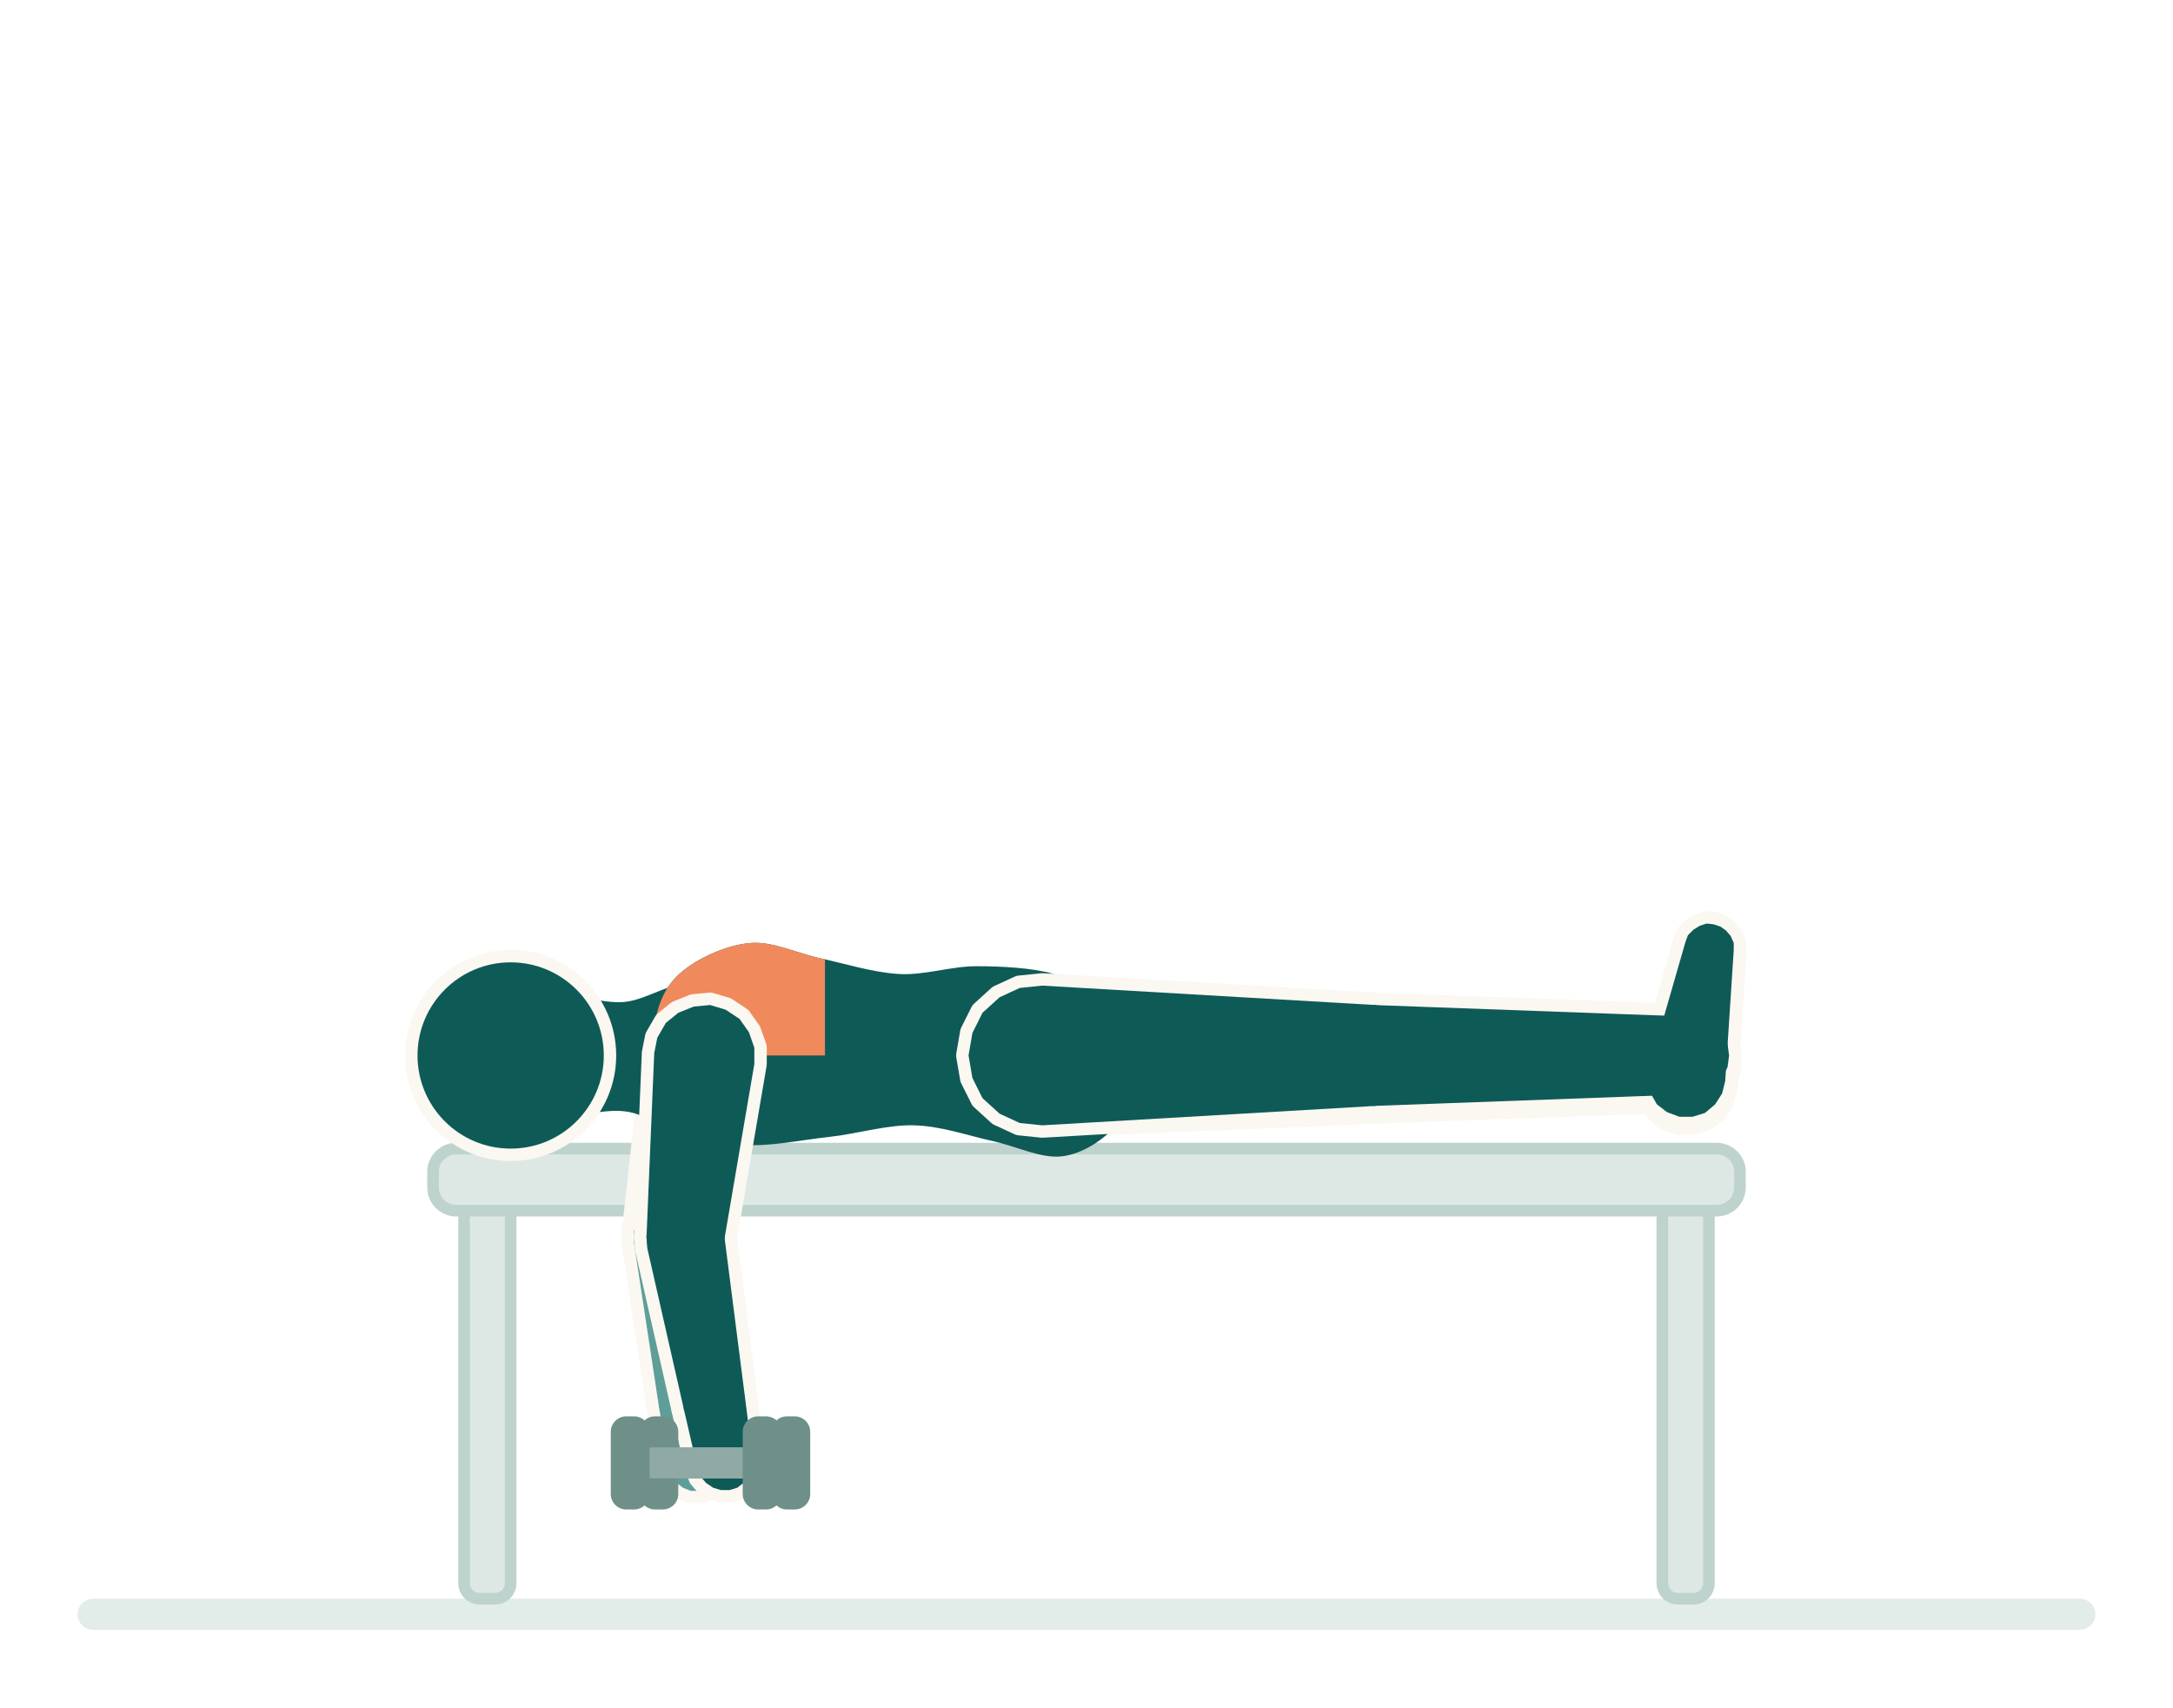
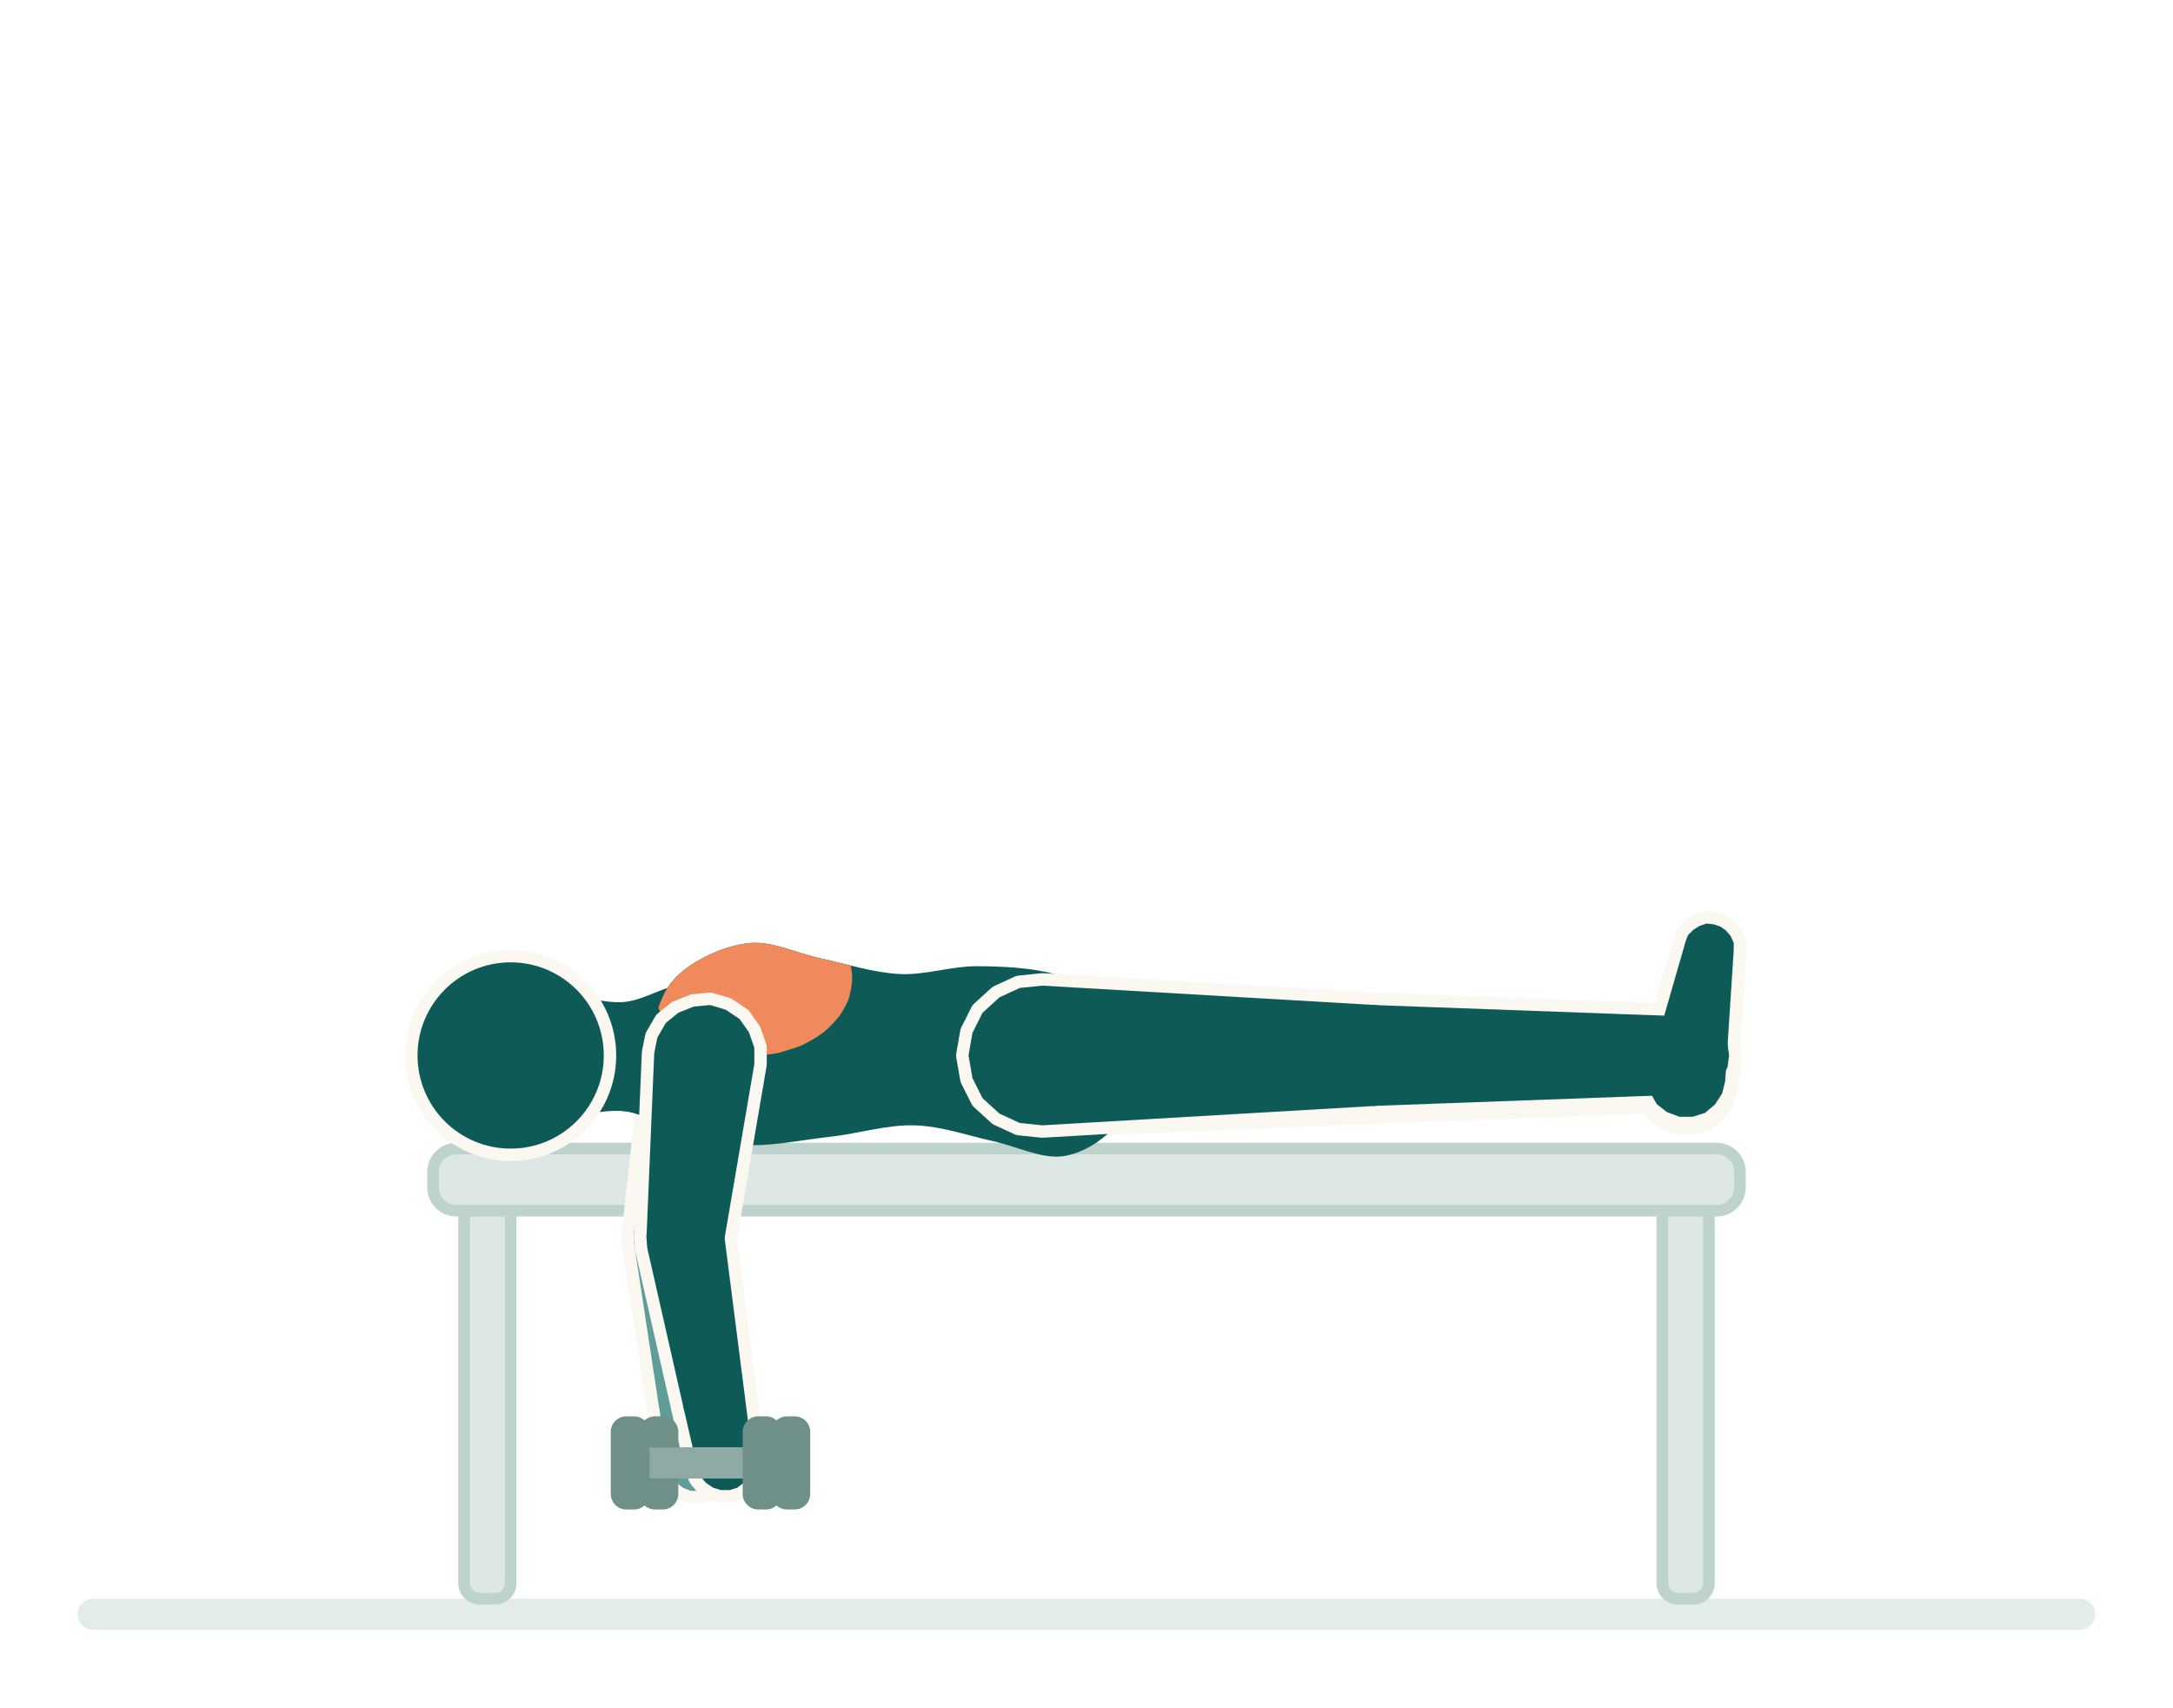
<svg xmlns="http://www.w3.org/2000/svg" viewBox="-133.8 -136 280 220" width="280" height="220">
  <defs>
    <clipPath id="ej-065-torso">
      <path d="M-49 -6C-48.2 -8.6 -47 -10.1 -45 -11.5C-43 -12.9 -39.8 -14.3 -37 -14.5C-34.2 -14.7 -31.2 -13.2 -28 -12.5C-24.8 -11.8 -21.3 -10.7 -18 -10.5C-14.7 -10.3 -11.3 -11.5 -8 -11.5C-4.7 -11.5 -0.8 -11.3 2 -10.5C4.8 -9.7 7.3 -8.6 9 -6.5C10.7 -4.4 11.8 -0.6 12 2C12.2 4.6 11.5 7.2 10 9C8.5 10.8 5.7 12.7 3 13C0.3 13.3 -2.8 11.7 -6 11C-9.2 10.3 -12.5 9.1 -16 9C-19.5 8.9 -23.3 10.1 -27 10.5C-30.7 10.9 -34.8 11.8 -38 11.5C-41.2 11.3 -44 10.3 -46 9C-48 7.8 -49.5 6.5 -50 4C-50.5 1.5 -49.8 -3.4 -49 -6Z" />
    </clipPath>
    <clipPath id="ej-065-cuello">
      <path d="M-38 0C-38 3.1 -41.4 8.3 -44 9.5C-46.5 10.7 -50.2 7.5 -53.3 7.2C-56.4 6.8 -60.1 8.4 -62.6 7.2C-65 6 -68 2.4 -68 0C-68 -2.4 -65 -6 -62.6 -7.2C-60.1 -8.3 -56.4 -6.6 -53.3 -6.9C-50.2 -7.2 -46.5 -10.1 -44 -9C-41.4 -7.8 -38 -3.1 -38 0Z" />
    </clipPath>
  </defs>
  <line x1="-121.8" y1="72" x2="134.2" y2="72" stroke="#E2ECE9" stroke-width="4" stroke-linecap="round" />
  <rect x="-74" y="16" width="6" height="54" rx="2" fill="#DDE8E5" stroke="#BFD3CE" stroke-width="1.5" />
  <rect x="80.4" y="16" width="6" height="54" rx="2" fill="#DDE8E5" stroke="#BFD3CE" stroke-width="1.5" />
  <rect x="-78" y="12" width="168.4" height="8" rx="3" fill="#DDE8E5" stroke="#BFD3CE" stroke-width="1.5" />
  <g>
    <path d="M-42.3 24.6L-42.8 26L-43.8 27.2L-45.1 28L-46.5 28.4L-48 28.4L-49.4 27.9L-50.6 27L-51.5 25.8L-52 24.4L-52.1 22.9L-49.5 -0.7L-48.9 -2.8L-47.7 -4.5L-46 -5.8L-44 -6.4L-41.9 -6.4L-39.9 -5.7L-38.2 -4.4L-37.1 -2.6L-36.5 -0.6L-36.7 1.5Z" fill="#FBF7F1" stroke="#FBF7F1" stroke-width="3.2" stroke-linejoin="round" />
    <path d="M-40.9 44.3L-41 45.6L-41.5 46.7L-42.3 47.6L-43.3 48.2L-44.5 48.6L-45.7 48.5L-46.8 48.1L-47.8 47.3L-48.5 46.3L-48.9 45.2L-52.1 24.2L-52.1 22.6L-51.5 21.1L-50.5 19.8L-49.2 18.9L-47.7 18.5L-46 18.6L-44.6 19.2L-43.3 20.2L-42.5 21.6L-42.1 23.2Z" fill="#FBF7F1" stroke="#FBF7F1" stroke-width="3.2" stroke-linejoin="round" />
    <path d="M-40.5 52.3L-40.6 53.4L-41 54.4L-41.7 55.3L-42.6 55.8L-43.7 56.1L-44.8 56.1L-45.8 55.7L-46.7 55L-47.3 54.1L-47.6 53.1L-48.9 45.2L-48.9 43.9L-48.4 42.7L-47.6 41.7L-46.6 40.9L-45.3 40.6L-44 40.7L-42.8 41.1L-41.9 42L-41.2 43.1L-40.9 44.4Z" fill="#FBF7F1" stroke="#FBF7F1" stroke-width="3.2" stroke-linejoin="round" />
    <path d="M-42.3 24.6L-42.8 26L-43.8 27.2L-45.1 28L-46.5 28.4L-48 28.4L-49.4 27.9L-50.6 27L-51.5 25.8L-52 24.4L-52.1 22.9L-49.5 -0.7L-48.9 -2.8L-47.7 -4.5L-46 -5.8L-44 -6.4L-41.9 -6.4L-39.9 -5.7L-38.2 -4.4L-37.1 -2.6L-36.5 -0.6L-36.7 1.5Z" fill="#5F9E98" />
    <path d="M-40.9 44.3L-41 45.6L-41.5 46.7L-42.3 47.6L-43.3 48.2L-44.5 48.6L-45.7 48.5L-46.8 48.1L-47.8 47.3L-48.5 46.3L-48.9 45.2L-52.1 24.2L-52.1 22.6L-51.5 21.1L-50.5 19.8L-49.2 18.9L-47.7 18.5L-46 18.6L-44.6 19.2L-43.3 20.2L-42.5 21.6L-42.1 23.2Z" fill="#5F9E98" />
    <path d="M-40.5 52.3L-40.6 53.4L-41 54.4L-41.7 55.3L-42.6 55.8L-43.7 56.1L-44.8 56.1L-45.8 55.7L-46.7 55L-47.3 54.1L-47.6 53.1L-48.9 45.2L-48.9 43.9L-48.4 42.7L-47.6 41.7L-46.6 40.9L-45.3 40.6L-44 40.7L-42.8 41.1L-41.9 42L-41.2 43.1L-40.9 44.4Z" fill="#5F9E98" />
  </g>
  <g>
    <path d="M43.5 -5.7L45.4 -5.3L47.1 -4.3L48.4 -2.9L49.2 -1.1L49.5 0.9L49.2 2.8L48.3 4.5L46.9 5.9L45.2 6.9L43.3 7.2L0.4 9L-2.5 8.6L-5.2 7.4L-7.3 5.3L-8.6 2.7L-9 -0.2L-8.5 -3L-7.1 -5.6L-4.9 -7.5L-2.2 -8.7L0.7 -9Z" fill="#FBF7F1" stroke="#FBF7F1" stroke-width="3.2" stroke-linejoin="round" />
    <path d="M84.2 -4.2L85.7 -4L87 -3.2L88.1 -2.1L88.8 -0.8L89 0.8L88.8 2.3L88.1 3.6L87 4.7L85.7 5.5L84.2 5.7L43.2 7.2L41.2 7L39.3 6.1L37.8 4.6L36.8 2.8L36.5 0.8L36.8 -1.3L37.8 -3.1L39.3 -4.6L41.2 -5.5L43.2 -5.7Z" fill="#FBF7F1" stroke="#FBF7F1" stroke-width="3.2" stroke-linejoin="round" />
    <path d="M83.3 -13.9L83.7 -14.8L84.4 -15.5L85.1 -16L86 -16.2L87 -16.2L87.9 -15.9L88.6 -15.4L89.2 -14.6L89.5 -13.7L89.6 -12.8L88.5 4L88.1 5.7L87.2 7.1L85.9 8.1L84.3 8.6L82.6 8.6L81 8.1L79.7 7L78.8 5.6L78.5 4L78.7 2.3Z" fill="#FBF7F1" stroke="#FBF7F1" stroke-width="3.2" stroke-linejoin="round" />
    <path d="M43.5 -5.7L45.4 -5.3L47.1 -4.3L48.4 -2.9L49.2 -1.1L49.5 0.9L49.2 2.8L48.3 4.5L46.9 5.9L45.2 6.9L43.3 7.2L0.4 9L-2.5 8.6L-5.2 7.4L-7.3 5.3L-8.6 2.7L-9 -0.2L-8.5 -3L-7.1 -5.6L-4.9 -7.5L-2.2 -8.7L0.7 -9Z" fill="#5F9E98" />
    <path d="M84.2 -4.2L85.7 -4L87 -3.2L88.1 -2.1L88.8 -0.8L89 0.8L88.8 2.3L88.1 3.6L87 4.7L85.7 5.5L84.2 5.7L43.2 7.2L41.2 7L39.3 6.1L37.8 4.6L36.8 2.8L36.5 0.8L36.8 -1.3L37.8 -3.1L39.3 -4.6L41.2 -5.5L43.2 -5.7Z" fill="#5F9E98" />
    <path d="M83.3 -13.9L83.7 -14.8L84.4 -15.5L85.1 -16L86 -16.2L87 -16.2L87.9 -15.9L88.6 -15.4L89.2 -14.6L89.5 -13.7L89.6 -12.8L88.5 4L88.1 5.7L87.2 7.1L85.9 8.1L84.3 8.6L82.6 8.6L81 8.1L79.7 7L78.8 5.6L78.5 4L78.7 2.3Z" fill="#5F9E98" />
  </g>
  <path d="M-49 -6C-48.2 -8.6 -47 -10.1 -45 -11.5C-43 -12.9 -39.8 -14.3 -37 -14.5C-34.2 -14.7 -31.2 -13.2 -28 -12.5C-24.8 -11.8 -21.3 -10.7 -18 -10.5C-14.7 -10.3 -11.3 -11.5 -8 -11.5C-4.7 -11.5 -0.8 -11.3 2 -10.5C4.8 -9.7 7.3 -8.6 9 -6.5C10.7 -4.4 11.8 -0.6 12 2C12.2 4.6 11.5 7.2 10 9C8.5 10.8 5.7 12.7 3 13C0.3 13.3 -2.8 11.7 -6 11C-9.2 10.3 -12.5 9.1 -16 9C-19.5 8.9 -23.3 10.1 -27 10.5C-30.7 10.9 -34.8 11.8 -38 11.5C-41.2 11.3 -44 10.3 -46 9C-48 7.8 -49.5 6.5 -50 4C-50.5 1.5 -49.8 -3.4 -49 -6Z" fill="#0E5A57" />
  <path d="M-38 0C-38 3.1 -41.4 8.3 -44 9.5C-46.5 10.7 -50.2 7.5 -53.3 7.2C-56.4 6.8 -60.1 8.4 -62.6 7.2C-65 6 -68 2.4 -68 0C-68 -2.4 -65 -6 -62.6 -7.2C-60.1 -8.3 -56.4 -6.6 -53.3 -6.9C-50.2 -7.2 -46.5 -10.1 -44 -9C-41.4 -7.8 -38 -3.1 -38 0Z" fill="#0E5A57" />
-   <path d="M-27.5 0L-55 0L-55 -40L-27.5 -40Z" fill="#F08A5D" clip-path="url(#ej-065-torso)" />
+   <path d="M-50 -10C-50 -10.9 -49.8 -11.8 -49.6 -12.6C-49.3 -13.4 -48.8 -14.3 -48.3 -15C-47.7 -15.7 -47 -16.5 -46.2 -17.1C-45.4 -17.7 -44.5 -18.2 -43.5 -18.7C-42.5 -19.1 -41.4 -19.4 -40.4 -19.7C-39.3 -19.9 -38.1 -20 -37 -20C-35.9 -20 -34.7 -19.9 -33.6 -19.7C-32.6 -19.4 -31.5 -19.1 -30.5 -18.7C-29.5 -18.2 -28.6 -17.7 -27.8 -17.1C-27 -16.5 -26.3 -15.7 -25.7 -15C-25.2 -14.3 -24.7 -13.4 -24.4 -12.6C-24.2 -11.8 -24 -10.9 -24 -10C-24 -9.1 -24.2 -8.2 -24.4 -7.4C-24.7 -6.6 -25.2 -5.7 -25.7 -5C-26.3 -4.3 -27 -3.5 -27.8 -2.9C-28.6 -2.3 -29.5 -1.8 -30.5 -1.3C-31.5 -0.9 -32.6 -0.6 -33.6 -0.3C-34.7 -0.1 -35.9 0 -37 0C-38.1 0 -39.3 -0.1 -40.4 -0.3C-41.4 -0.6 -42.5 -0.9 -43.5 -1.3C-44.5 -1.8 -45.4 -2.3 -46.2 -2.9C-47 -3.5 -47.7 -4.3 -48.3 -5C-48.8 -5.7 -49.3 -6.6 -49.6 -7.4C-49.8 -8.2 -50 -9.1 -50 -10Z" fill="#F08A5D" clip-path="url(#ej-065-torso)" />
  <circle cx="-68" cy="0" r="12" fill="#0E5A57" stroke="#FBF7F1" stroke-width="3.2" paint-order="stroke" />
  <g>
    <path d="M43.4 -6.5L45.3 -6.1L47 -5.1L48.3 -3.7L49.2 -1.9L49.5 0L49.2 1.9L48.3 3.7L47 5.1L45.3 6.1L43.4 6.5L0.5 9L-2.4 8.7L-5 7.5L-7.2 5.5L-8.5 2.9L-9 0L-8.5 -2.9L-7.2 -5.5L-5 -7.5L-2.4 -8.7L0.5 -9Z" fill="#FBF7F1" stroke="#FBF7F1" stroke-width="3.2" stroke-linejoin="round" />
    <path d="M84.2 -5L85.7 -4.7L87 -4L88.1 -2.9L88.8 -1.5L89 0L88.8 1.5L88.1 2.9L87 4L85.7 4.7L84.2 5L43.2 6.5L41.2 6.2L39.3 5.3L37.8 3.9L36.8 2.1L36.5 0L36.8 -2.1L37.8 -3.9L39.3 -5.3L41.2 -6.2L43.2 -6.5Z" fill="#FBF7F1" stroke="#FBF7F1" stroke-width="3.2" stroke-linejoin="round" />
    <path d="M83.4 -14.7L83.7 -15.5L84.4 -16.2L85.2 -16.7L86.1 -17L87 -16.9L87.9 -16.6L88.6 -16.1L89.2 -15.4L89.6 -14.5L89.6 -13.6L88.5 3.3L88.1 4.9L87.2 6.3L85.9 7.4L84.3 7.9L82.6 7.9L81 7.3L79.7 6.3L78.9 4.9L78.5 3.2L78.7 1.6Z" fill="#FBF7F1" stroke="#FBF7F1" stroke-width="3.2" stroke-linejoin="round" />
    <path d="M43.4 -6.5L45.3 -6.1L47 -5.1L48.3 -3.7L49.2 -1.9L49.5 0L49.2 1.9L48.3 3.7L47 5.1L45.3 6.1L43.4 6.5L0.5 9L-2.4 8.7L-5 7.5L-7.2 5.5L-8.5 2.9L-9 0L-8.5 -2.9L-7.2 -5.5L-5 -7.5L-2.4 -8.7L0.5 -9Z" fill="#0E5A57" />
    <path d="M84.2 -5L85.7 -4.7L87 -4L88.1 -2.9L88.8 -1.5L89 0L88.8 1.5L88.1 2.9L87 4L85.7 4.7L84.2 5L43.2 6.5L41.2 6.2L39.3 5.3L37.8 3.9L36.8 2.1L36.5 0L36.8 -2.1L37.8 -3.9L39.3 -5.3L41.2 -6.2L43.2 -6.5Z" fill="#0E5A57" />
    <path d="M83.4 -14.7L83.7 -15.5L84.4 -16.2L85.2 -16.7L86.1 -17L87 -16.9L87.9 -16.6L88.6 -16.1L89.2 -15.4L89.6 -14.5L89.6 -13.6L88.5 3.3L88.1 4.9L87.2 6.3L85.9 7.4L84.3 7.9L82.6 7.9L81 7.3L79.7 6.3L78.9 4.9L78.5 3.2L78.7 1.6Z" fill="#0E5A57" />
  </g>
  <g>
    <path d="M-40.6 24.5L-41 25.9L-41.9 27.2L-43.1 28.1L-44.5 28.6L-46 28.6L-47.5 28.3L-48.7 27.5L-49.7 26.3L-50.3 25L-50.5 23.5L-49.5 -0.3L-49.1 -2.3L-48 -4.2L-46.4 -5.5L-44.4 -6.3L-42.3 -6.5L-40.3 -5.9L-38.5 -4.7L-37.3 -3L-36.6 -1L-36.6 1.1Z" fill="#FBF7F1" stroke="#FBF7F1" stroke-width="3.2" stroke-linejoin="round" />
    <path d="M-37.8 44.1L-37.9 45.3L-38.3 46.5L-39 47.4L-40 48.1L-41.1 48.5L-42.3 48.6L-43.5 48.2L-44.5 47.6L-45.3 46.6L-45.7 45.5L-50.4 24.8L-50.5 23.2L-50 21.6L-49.1 20.3L-47.9 19.3L-46.4 18.7L-44.7 18.7L-43.2 19.2L-41.9 20.2L-41 21.5L-40.5 23Z" fill="#FBF7F1" stroke="#FBF7F1" stroke-width="3.2" stroke-linejoin="round" />
    <path d="M-36.8 52L-36.9 53.1L-37.2 54.1L-37.9 55L-38.8 55.7L-39.8 56L-40.9 56L-41.9 55.7L-42.8 55.1L-43.5 54.3L-43.9 53.3L-45.7 45.5L-45.8 44.2L-45.4 43L-44.7 41.9L-43.7 41.1L-42.5 40.7L-41.2 40.6L-40 41L-38.9 41.8L-38.2 42.9L-37.8 44.1Z" fill="#FBF7F1" stroke="#FBF7F1" stroke-width="3.2" stroke-linejoin="round" />
    <path d="M-40.6 24.5L-41 25.9L-41.9 27.2L-43.1 28.1L-44.5 28.6L-46 28.6L-47.5 28.3L-48.7 27.5L-49.7 26.3L-50.3 25L-50.5 23.5L-49.5 -0.3L-49.1 -2.3L-48 -4.2L-46.4 -5.5L-44.4 -6.3L-42.3 -6.5L-40.3 -5.9L-38.5 -4.7L-37.3 -3L-36.6 -1L-36.6 1.1Z" fill="#0E5A57" />
    <path d="M-37.8 44.1L-37.9 45.3L-38.3 46.5L-39 47.4L-40 48.1L-41.1 48.5L-42.3 48.6L-43.5 48.2L-44.5 47.6L-45.3 46.6L-45.7 45.5L-50.4 24.8L-50.5 23.2L-50 21.6L-49.1 20.3L-47.9 19.3L-46.4 18.7L-44.7 18.7L-43.2 19.2L-41.9 20.2L-41 21.5L-40.5 23Z" fill="#0E5A57" />
    <path d="M-36.8 52L-36.9 53.1L-37.2 54.1L-37.9 55L-38.8 55.7L-39.8 56L-40.9 56L-41.9 55.7L-42.8 55.1L-43.5 54.3L-43.9 53.3L-45.7 45.5L-45.8 44.2L-45.4 43L-44.7 41.9L-43.7 41.1L-42.5 40.7L-41.2 40.6L-40 41L-38.9 41.8L-38.2 42.9L-37.8 44.1Z" fill="#0E5A57" />
  </g>
  <g transform="translate(-40.4 52.5) rotate(0)">
    <rect x="-9" y="-2" width="18" height="4" rx="2" fill="#8FA9A4" />
    <rect x="-11" y="-6" width="5" height="12" rx="2" fill="#6F8F89" />
    <rect x="6" y="-6" width="5" height="12" rx="2" fill="#6F8F89" />
  </g>
  <g transform="translate(-44.1 52.5) rotate(0)">
    <rect x="-9" y="-2" width="18" height="4" rx="2" fill="#8FA9A4" />
    <rect x="-11" y="-6" width="5" height="12" rx="2" fill="#6F8F89" />
    <rect x="6" y="-6" width="5" height="12" rx="2" fill="#6F8F89" />
  </g>
</svg>
